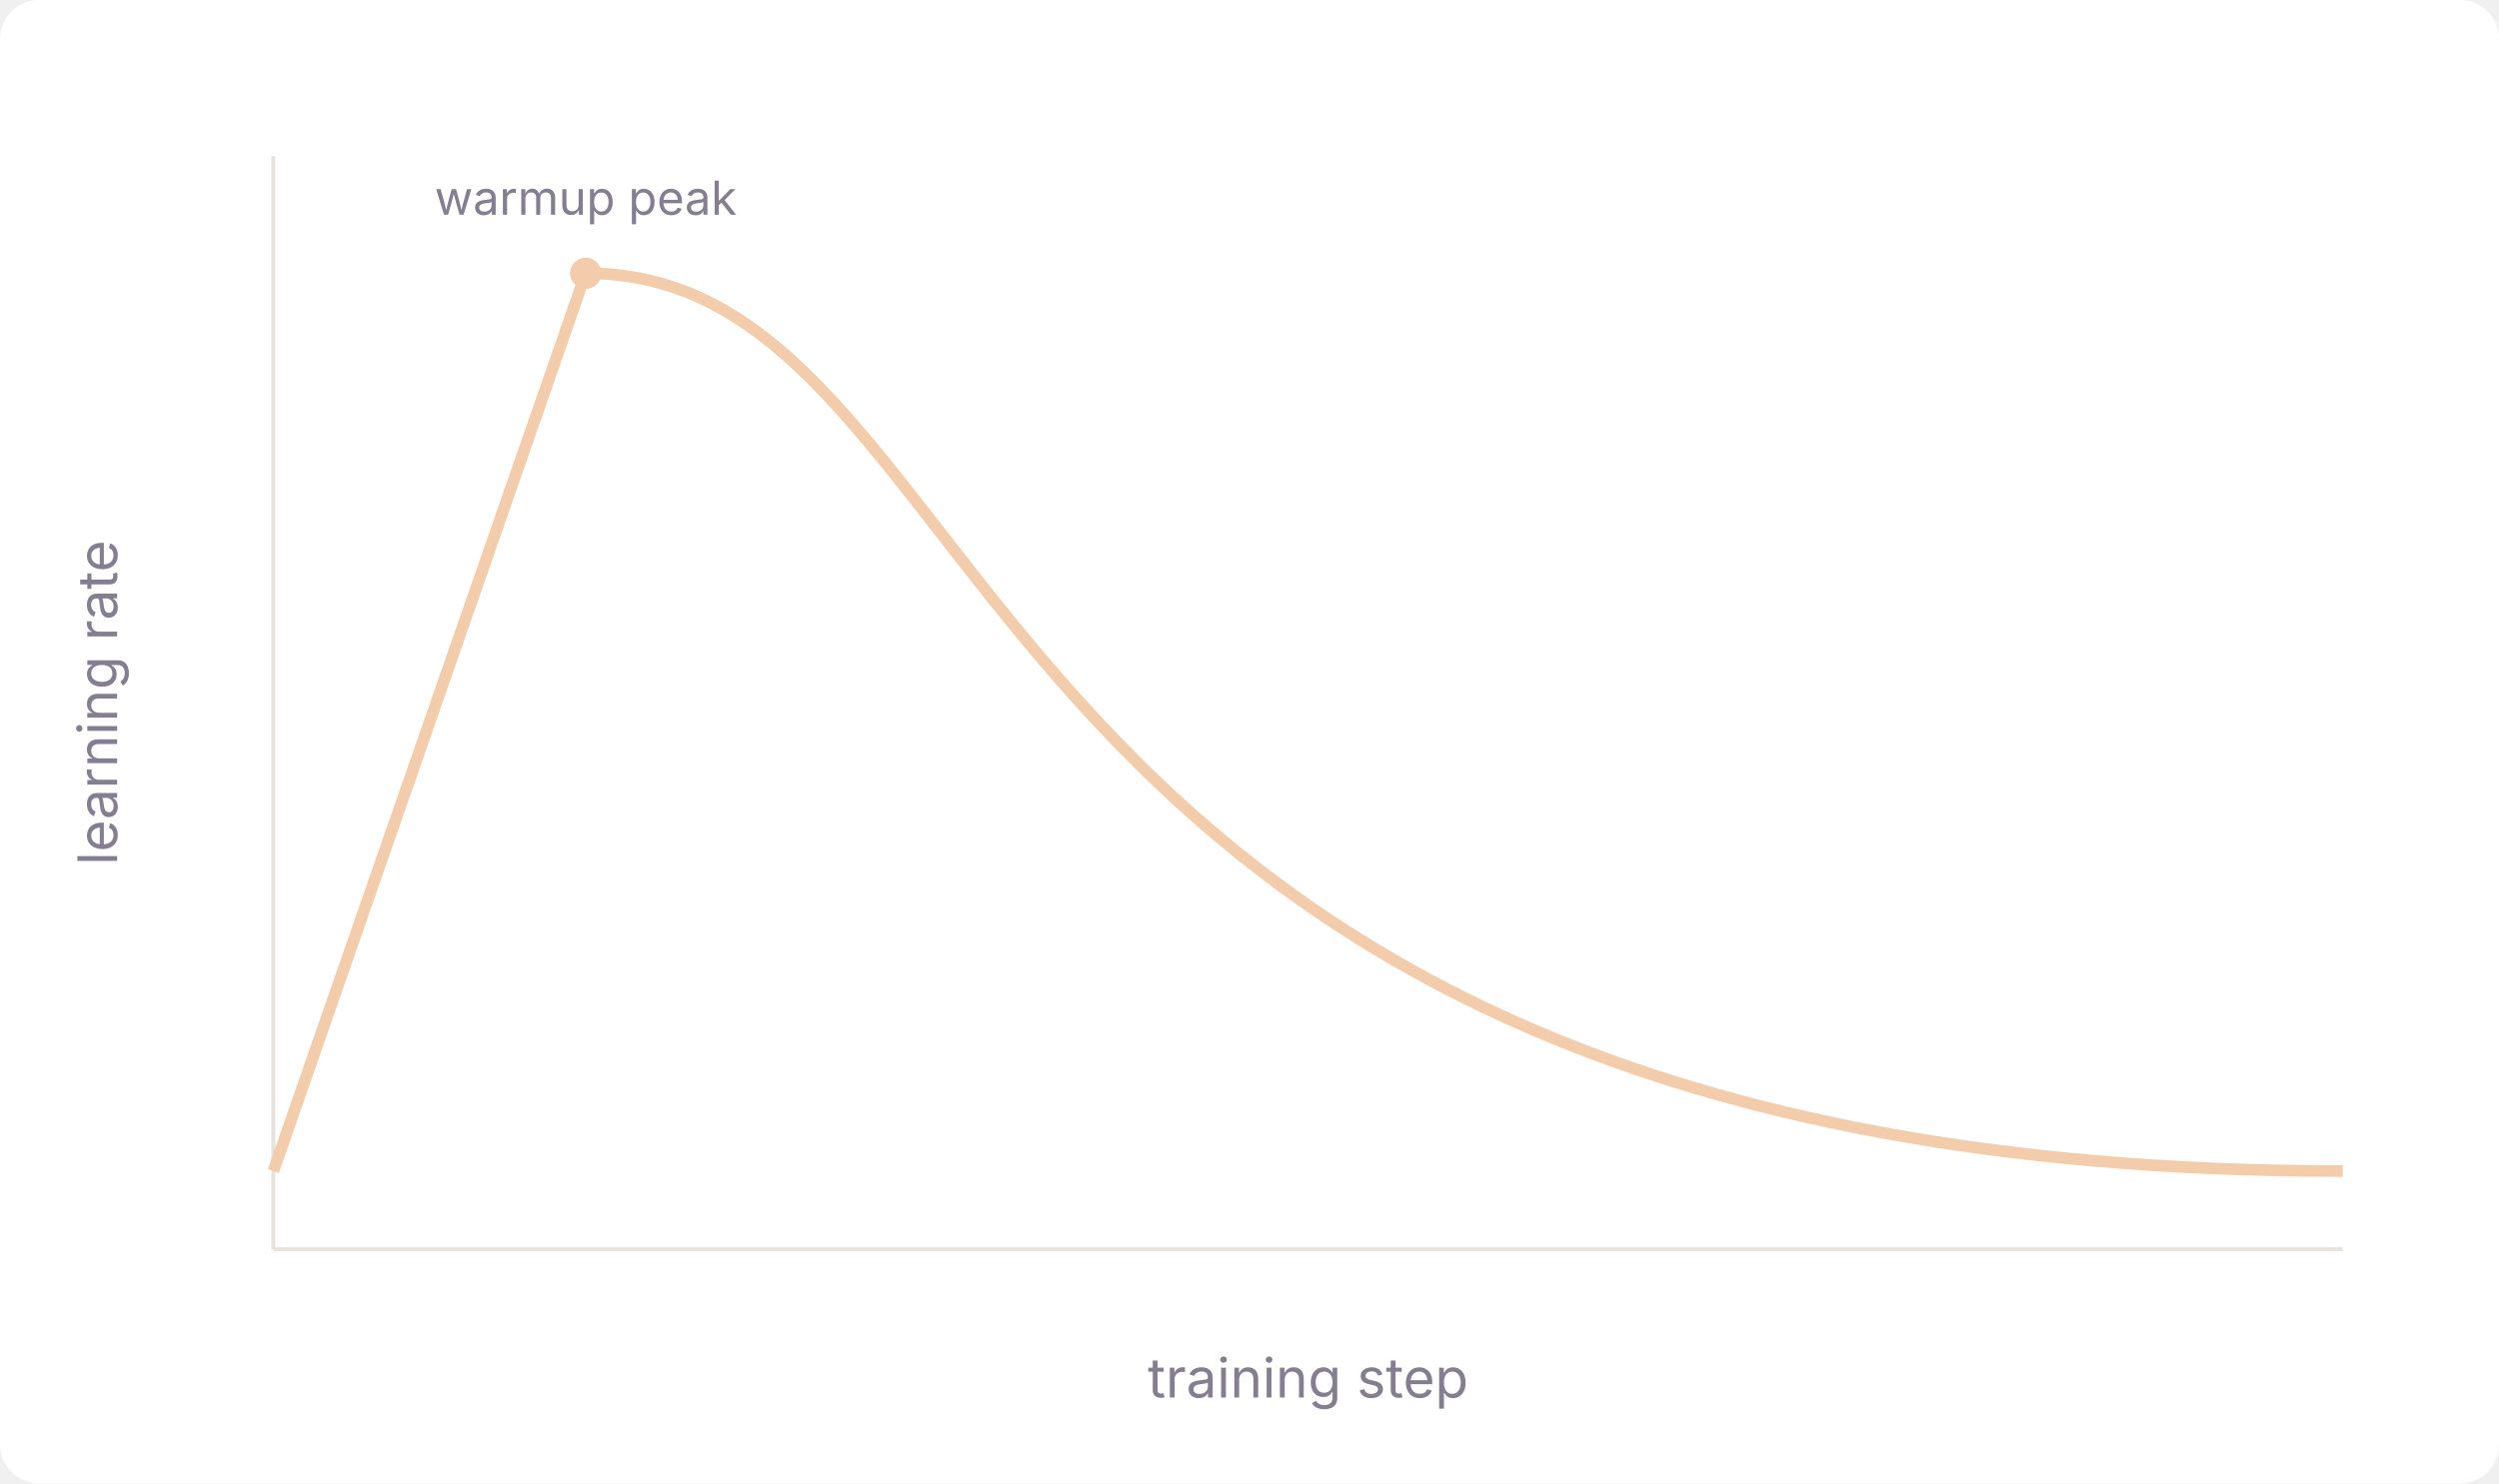
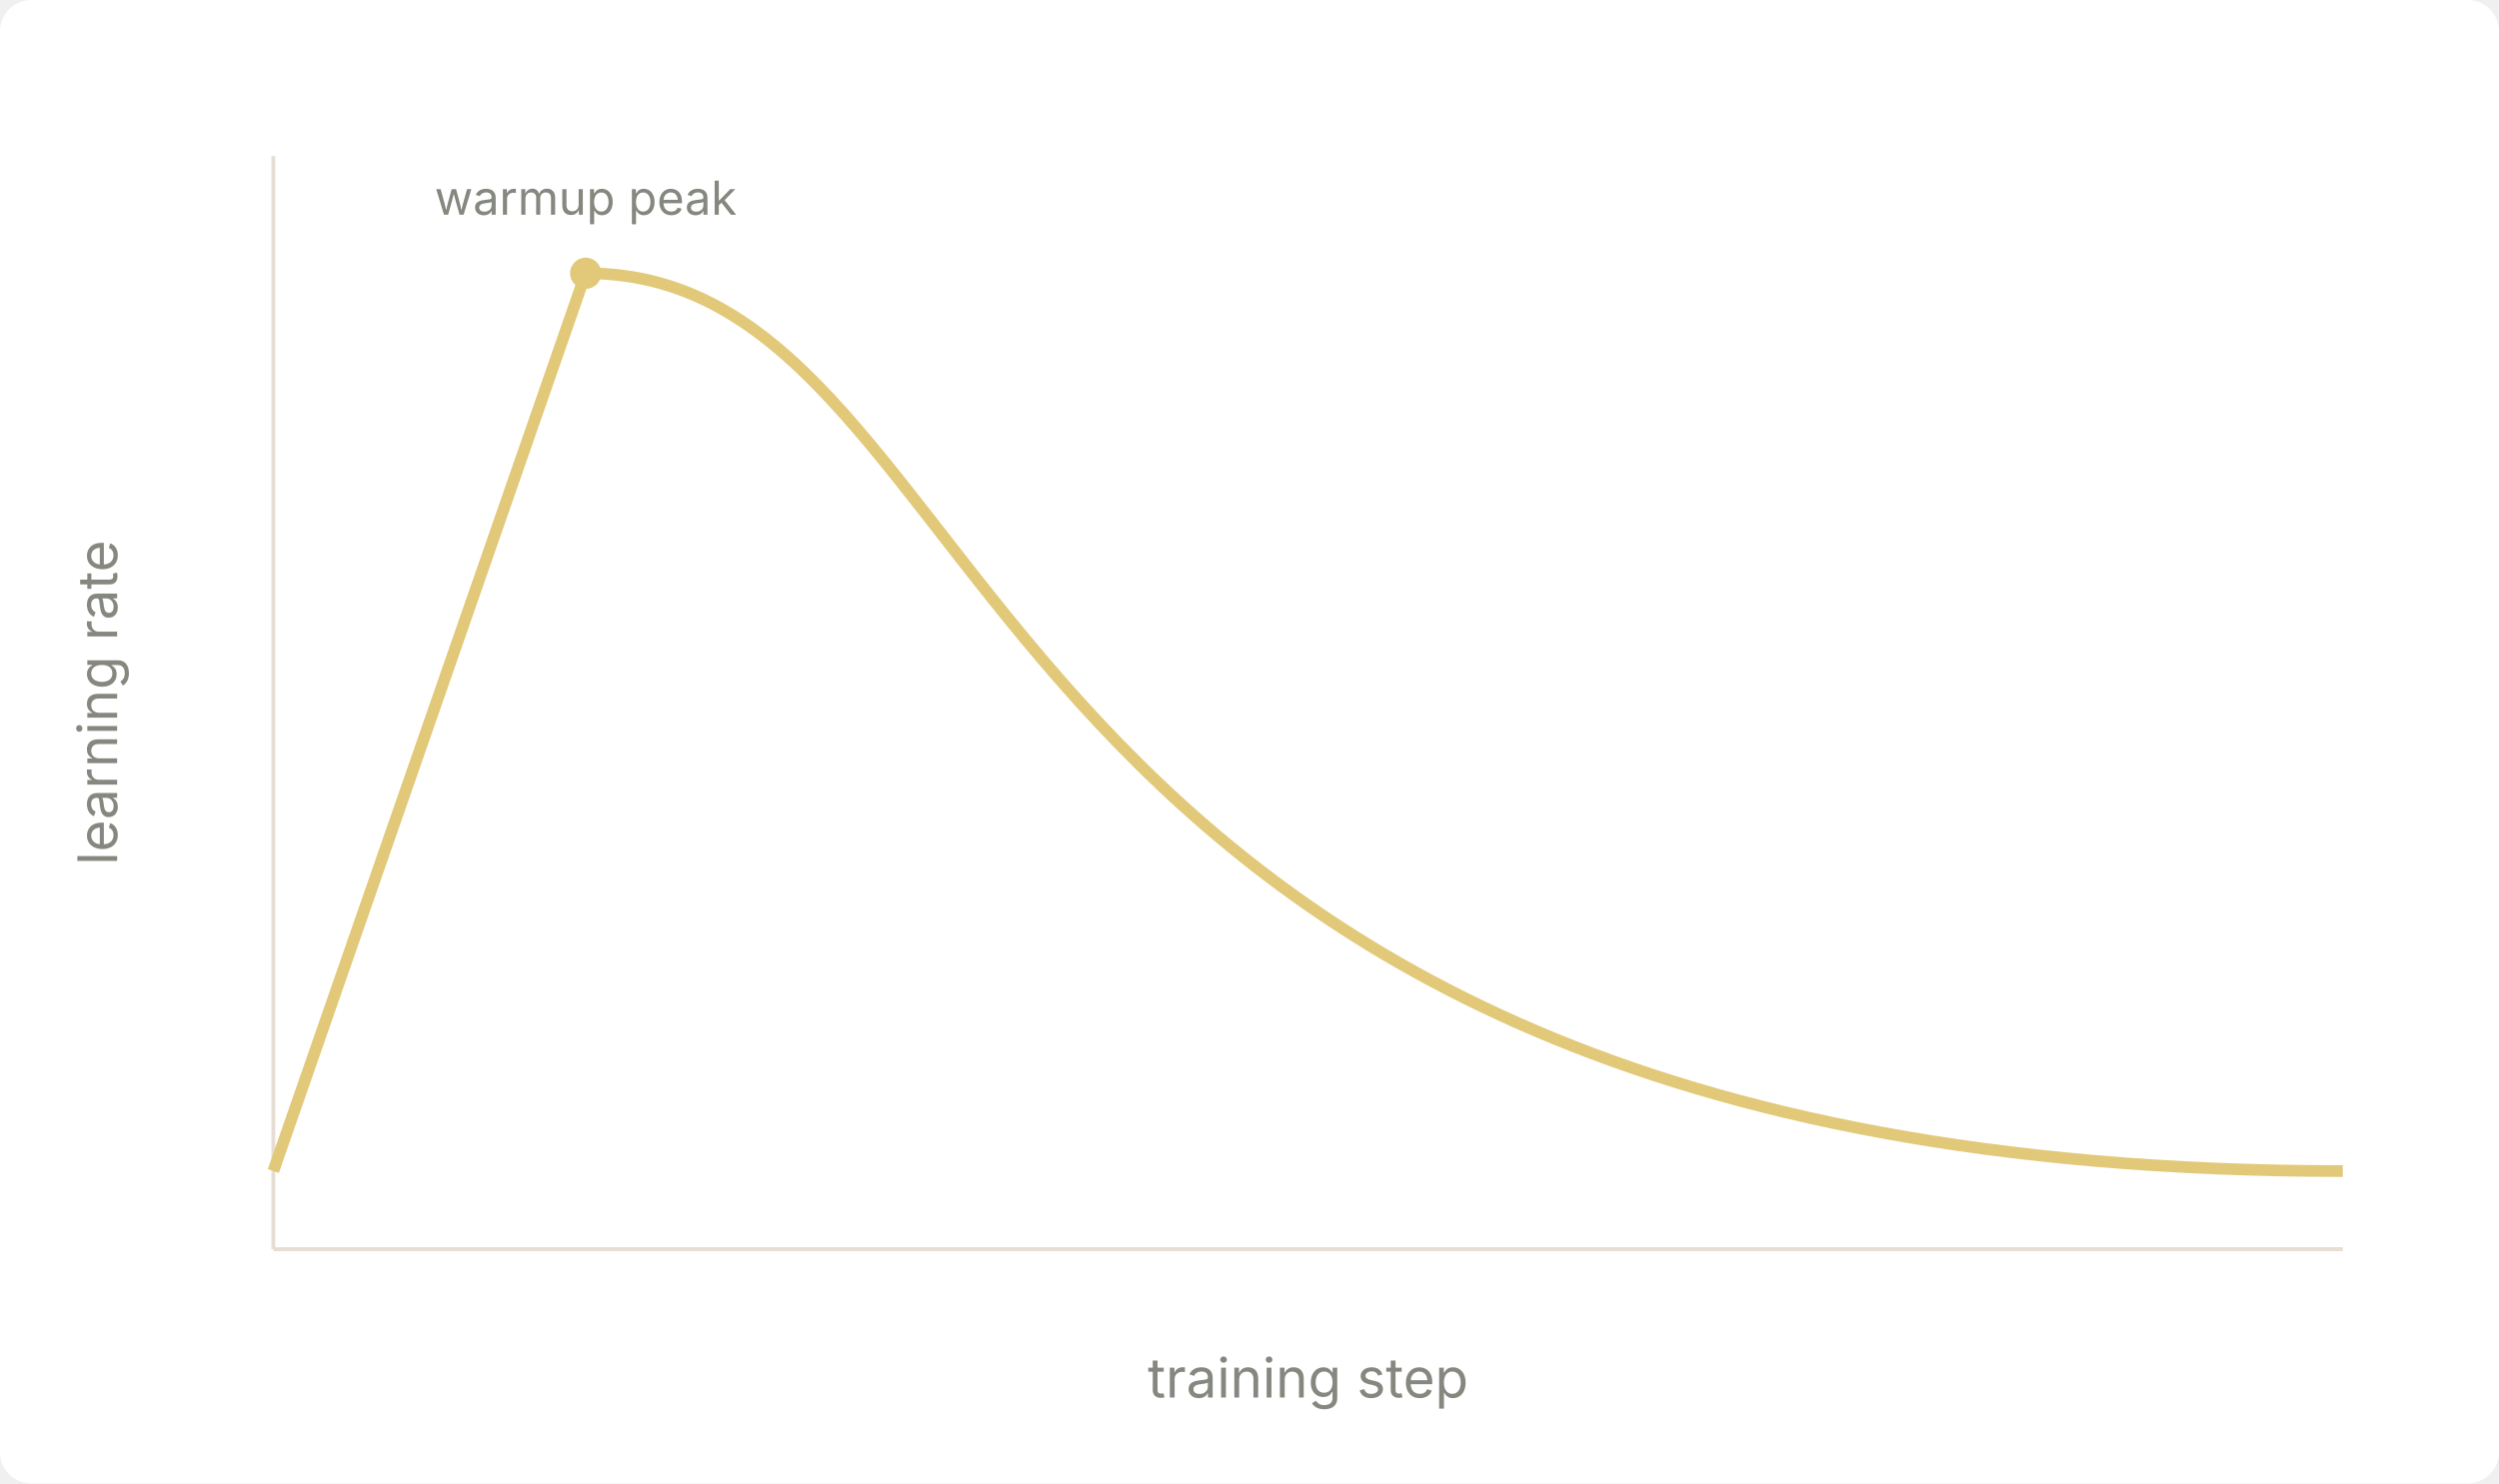
<svg xmlns="http://www.w3.org/2000/svg" viewBox="0 0 640 380" font-family="Inter, sans-serif">
-   <rect width="640" height="380" fill="#ffffff" rx="10" />
-   <g stroke="#e7e3dc" stroke-width="1">
+   <rect width="640" height="380" fill="#ffffff" rx="8" />
+   <g stroke="#e6ded3" stroke-width="1">
    <line x1="70" y1="40" x2="70" y2="320" />
    <line x1="70" y1="320" x2="600" y2="320" />
  </g>
-   <path d="M70,300 L150,70 C260,70 240,300 600,300" fill="none" stroke="#f3cdab" stroke-width="3" />
-   <circle cx="150" cy="70" r="4" fill="#f3cdab" />
-   <text x="150" y="55" text-anchor="middle" fill="#847e90" font-size="12">warmup peak</text>
-   <text x="335" y="358" text-anchor="middle" fill="#847e90" font-size="14">training step</text>
-   <text x="30" y="180" text-anchor="middle" fill="#847e90" font-size="14" transform="rotate(-90 30 180)">learning rate</text>
+   <path d="M70,300 L150,70 C260,70 240,300 600,300" fill="none" stroke="#e2c979" stroke-width="3" />
+   <circle cx="150" cy="70" r="4" fill="#e2c979" />
+   <text x="150" y="55" text-anchor="middle" fill="#85887f" font-size="12">warmup peak</text>
+   <text x="335" y="358" text-anchor="middle" fill="#85887f" font-size="14">training step</text>
+   <text x="30" y="180" text-anchor="middle" fill="#85887f" font-size="14" transform="rotate(-90 30 180)">learning rate</text>
</svg>
